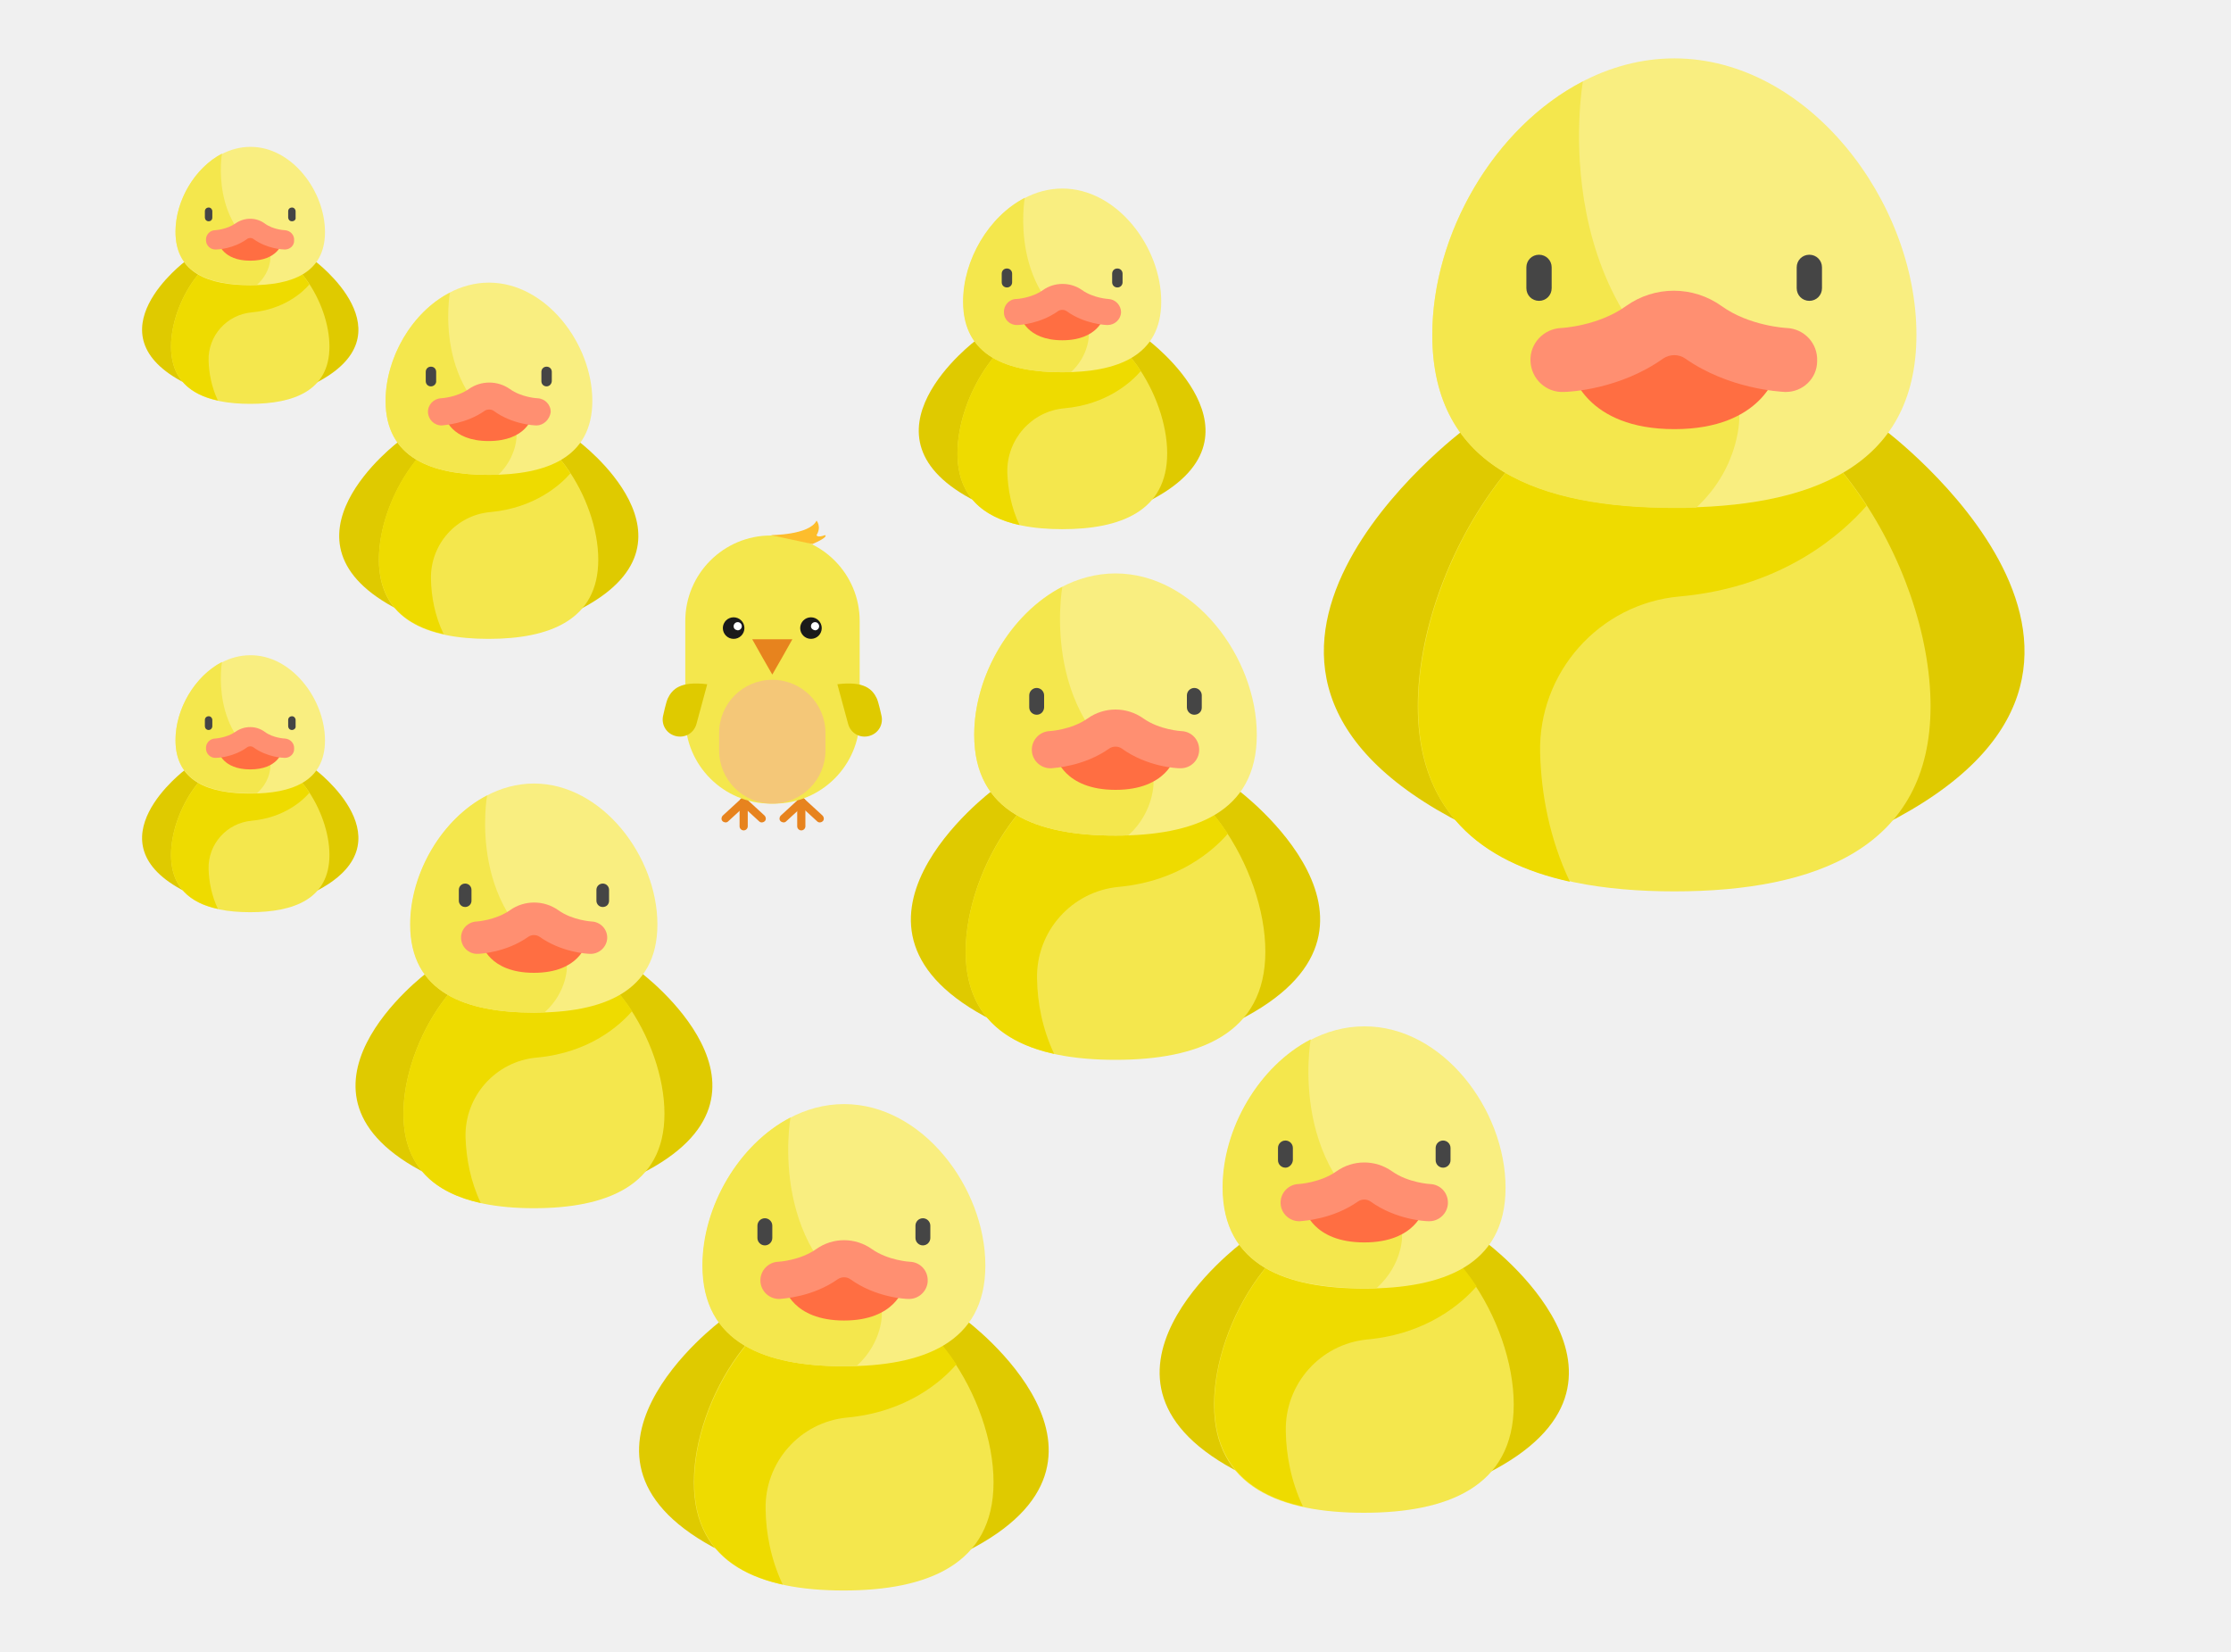
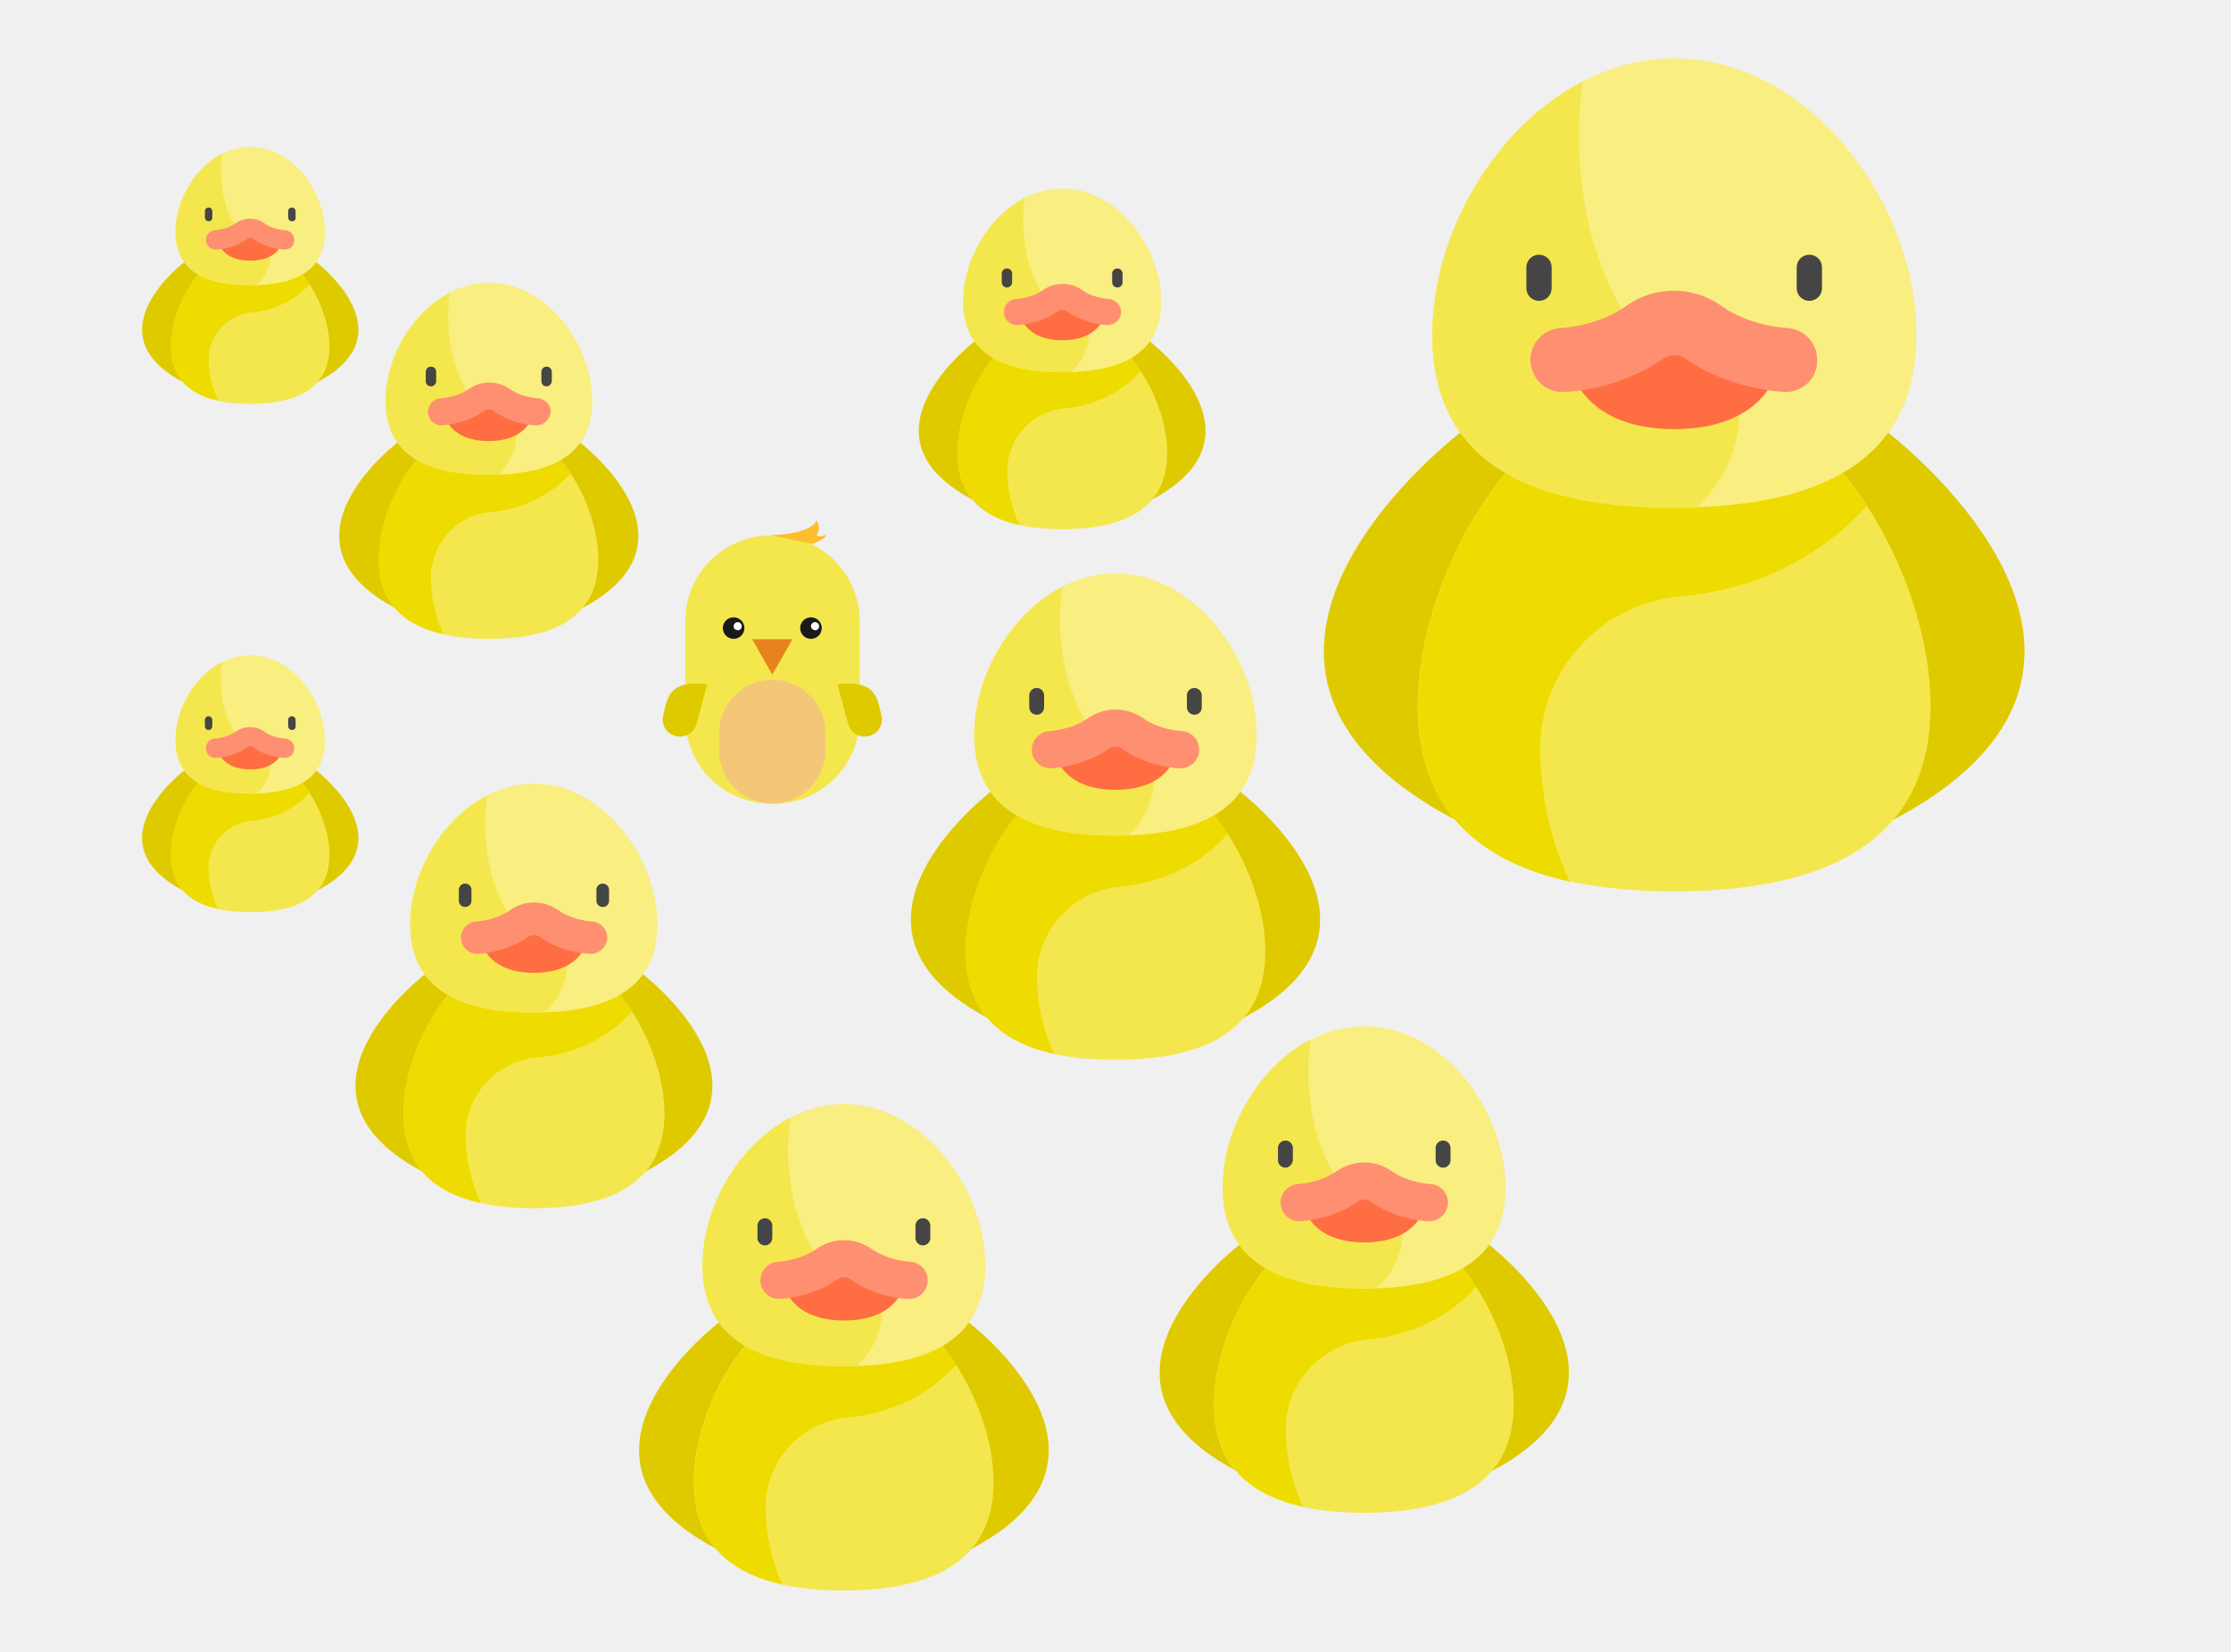
<svg xmlns="http://www.w3.org/2000/svg" version="1.1" id="Capa_1" x="0px" y="0px" viewBox="0 0 600 444" style="enable-background:new 0 0 600 444;" xml:space="preserve">
  <style type="text/css">
- 	.st0{fill:#E7831E;}
- 	.st1{fill:#F4E74D;}
- 	.st2{fill:#FDBD2C;}
- 	.st3{fill:#F4C778;}
- 	.st4{fill:#DFCA00;}
- 	.st5{fill:#1A1A1A;}
- 	.st6{fill:#FFFFFF;}
+ 	.st0{fill:#F4E74D;}
+ 	.st1{fill:#FDBD2C;}
+ 	.st2{fill:#F4C778;}
+ 	.st3{fill:#DFCA00;}
+ 	.st4{fill:#1A1A1A;}
+ 	.st5{fill:#FFFFFF;}
+ 	.st6{fill:#E7831E;}
	.st7{fill:#EEDB00;}
	.st8{fill:#F9EE80;}
	.st9{fill:#FF6E42;}
	.st10{fill:#FF8F71;}
	.st11{fill:#454545;}
</style>
  <g>
    <g>
      <g>
-         <path class="st0" d="M216.6,222.2c0,0.6-0.5,1.1-1.1,1.1l0,0c-0.6,0-1.1-0.5-1.1-1.1v-6.6c0-0.6,0.5-1.1,1.1-1.1l0,0     c0.6,0,1.1,0.5,1.1,1.1V222.2z" />
-         <path class="st0" d="M221.2,219.3c0.4,0.4,0.5,1.1,0.1,1.5l0,0c-0.4,0.4-1.1,0.5-1.5,0.1l-4.9-4.5c-0.4-0.4-0.5-1.1-0.1-1.5l0,0     c0.4-0.4,1.1-0.5,1.5-0.1L221.2,219.3z" />
-         <path class="st0" d="M210,219.3c-0.4,0.4-0.5,1.1-0.1,1.5l0,0c0.4,0.4,1.1,0.5,1.5,0.1l4.9-4.5c0.4-0.4,0.5-1.1,0.1-1.5l0,0     c-0.4-0.4-1.1-0.5-1.5-0.1L210,219.3z" />
+         <path class="st0" d="M231.2,193.1c0,12.7-10.3,23-23,23h-0.9c-12.7,0-23-10.3-23-23V167c0-12.7,10.3-23,23-23h0.9     c12.7,0,23,10.3,23,23V193.1z" />
+         <path class="st1" d="M207.3,143.9c0,0,10.4,0,12.3-3.9c0,0,1.4,1.6,0,3.9c0,0,0.1,0.8,2.3,0c0,0,1.2,0.4-3.4,2.4" />
+         <path class="st2" d="M222,201.8c0,7.9-6.4,14.3-14.3,14.3l0,0c-7.9,0-14.3-6.4-14.3-14.3v-4.7c0-7.9,6.4-14.3,14.3-14.3l0,0     c7.9,0,14.3,6.4,14.3,14.3V201.8z" />
      </g>
      <g>
-         <path class="st0" d="M201.1,222.2c0,0.6-0.5,1.1-1.1,1.1l0,0c-0.6,0-1.1-0.5-1.1-1.1v-6.6c0-0.6,0.5-1.1,1.1-1.1l0,0     c0.6,0,1.1,0.5,1.1,1.1V222.2z" />
-         <path class="st0" d="M205.6,219.3c0.4,0.4,0.5,1.1,0.1,1.5l0,0c-0.4,0.4-1.1,0.5-1.5,0.1l-4.9-4.5c-0.4-0.4-0.5-1.1-0.1-1.5l0,0     c0.4-0.4,1.1-0.5,1.5-0.1L205.6,219.3z" />
-         <path class="st0" d="M194.4,219.3c-0.4,0.4-0.5,1.1-0.1,1.5l0,0c0.4,0.4,1.1,0.5,1.5,0.1l4.9-4.5c0.4-0.4,0.5-1.1,0.1-1.5l0,0     c-0.4-0.4-1.1-0.5-1.5-0.1L194.4,219.3z" />
-       </g>
-     </g>
-     <g>
-       <g>
-         <path class="st1" d="M231.2,193.1c0,12.7-10.3,23-23,23h-0.9c-12.7,0-23-10.3-23-23V167c0-12.7,10.3-23,23-23h0.9     c12.7,0,23,10.3,23,23V193.1z" />
-         <path class="st2" d="M207.3,143.9c0,0,10.4,0,12.3-3.9c0,0,1.4,1.6,0,3.9c0,0,0.1,0.8,2.3,0c0,0,1.2,0.4-3.4,2.4" />
-         <path class="st3" d="M222,201.8c0,7.9-6.4,14.3-14.3,14.3l0,0c-7.9,0-14.3-6.4-14.3-14.3v-4.7c0-7.9,6.4-14.3,14.3-14.3l0,0     c7.9,0,14.3,6.4,14.3,14.3V201.8z" />
-       </g>
-       <g>
-         <path class="st4" d="M225.2,184l2.9,10.7c0.7,2.5,3.2,3.9,5.7,3.2l0,0c2.5-0.7,3.9-3.2,3.2-5.7c0,0-0.7-3.3-1.2-4.4     C234.6,185.3,232.4,183.1,225.2,184z" />
-         <path class="st4" d="M190.2,184l-2.9,10.7c-0.7,2.5-3.2,3.9-5.7,3.2l0,0c-2.5-0.7-3.9-3.2-3.2-5.7c0,0,0.7-3.3,1.2-4.4     C180.8,185.3,183,183.1,190.2,184z" />
+         <path class="st3" d="M225.2,184l2.9,10.7c0.7,2.5,3.2,3.9,5.7,3.2l0,0c2.5-0.7,3.9-3.2,3.2-5.7c0,0-0.7-3.3-1.2-4.4     C234.6,185.3,232.4,183.1,225.2,184z" />
+         <path class="st3" d="M190.2,184l-2.9,10.7c-0.7,2.5-3.2,3.9-5.7,3.2l0,0c-2.5-0.7-3.9-3.2-3.2-5.7c0,0,0.7-3.3,1.2-4.4     C180.8,185.3,183,183.1,190.2,184z" />
      </g>
    </g>
    <g>
      <g>
        <g>
-           <circle class="st5" cx="197.3" cy="168.9" r="2.9" />
-           <path class="st6" d="M197.3,168.4c0-0.6,0.5-1.1,1.1-1.1s1.1,0.5,1.1,1.1s-0.5,1.1-1.1,1.1C197.7,169.4,197.3,169,197.3,168.4z" />
+           <circle class="st4" cx="197.3" cy="168.9" r="2.9" />
+           <path class="st5" d="M197.3,168.4c0-0.6,0.5-1.1,1.1-1.1s1.1,0.5,1.1,1.1s-0.5,1.1-1.1,1.1C197.7,169.4,197.3,169,197.3,168.4z" />
        </g>
        <g>
-           <circle class="st5" cx="218.1" cy="168.9" r="2.9" />
-           <path class="st6" d="M218.1,168.4c0-0.6,0.5-1.1,1.1-1.1s1.1,0.5,1.1,1.1s-0.5,1.1-1.1,1.1C218.6,169.4,218.1,169,218.1,168.4z" />
+           <circle class="st4" cx="218.1" cy="168.9" r="2.9" />
+           <path class="st5" d="M218.1,168.4c0-0.6,0.5-1.1,1.1-1.1s1.1,0.5,1.1,1.1s-0.5,1.1-1.1,1.1C218.6,169.4,218.1,169,218.1,168.4z" />
        </g>
      </g>
-       <polygon class="st0" points="207.7,181.4 205,176.7 202.3,171.9 207.7,171.9 213.1,171.9 210.4,176.7   " />
+       <polygon class="st6" points="207.7,181.4 205,176.7 202.3,171.9 207.7,171.9 213.1,171.9 210.4,176.7   " />
    </g>
  </g>
  <g>
-     <path class="st4" d="M393.9,115.4c0,0-85.2,63.5,0,106.4c-0.5-1.6,28.1-93.7,28.1-93.7L393.9,115.4z" />
-     <path class="st4" d="M506.6,115.4c0,0,85.2,63.5,0,106.4c0.5-1.6-28.1-93.7-28.1-93.7L506.6,115.4z" />
-     <path class="st1" d="M519.2,189.9c0,38.1-30.9,49.8-68.9,49.8s-69-11.7-69-49.8s30.9-88.2,69-88.2S519.2,151.8,519.2,189.9z" />
+     <path class="st3" d="M393.9,115.4c0,0-85.2,63.5,0,106.4c-0.5-1.6,28.1-93.7,28.1-93.7L393.9,115.4z" />
+     <path class="st3" d="M506.6,115.4c0,0,85.2,63.5,0,106.4c0.5-1.6-28.1-93.7-28.1-93.7L506.6,115.4z" />
+     <path class="st0" d="M519.2,189.9c0,38.1-30.9,49.8-68.9,49.8s-69-11.7-69-49.8s30.9-88.2,69-88.2S519.2,151.8,519.2,189.9z" />
    <path class="st7" d="M450.3,101.7c-38.1,0-68.9,50.2-68.9,88.3c0,28,16.7,41.8,40.8,47.1c-5.5-11.6-7.7-23.6-8-34.5   c-0.6-21.7,15.9-40.3,37.5-42.2c28-2.5,43.9-17.1,50.3-24.4C489.3,116.3,470.9,101.7,450.3,101.7z" />
    <path class="st8" d="M515.4,90c0,36-29.2,46.5-65.1,46.5c-36,0-65.1-10.5-65.1-46.5s29.2-74.3,65.1-74.3   C486.2,15.7,515.4,54.1,515.4,90z" />
-     <path class="st1" d="M467.7,111.6c-53.5-25.2-42-89.7-42-89.7c-23.8,12.3-40.5,40.9-40.5,68.2c0,36,29.2,46.5,65.1,46.5   c2,0,4,0,5.9-0.1C468.3,125.3,467.9,111.4,467.7,111.6z" />
-     <path class="st9" d="M450.3,91.9l-27.5,8.2c0,0,3.6,15.3,27.5,15.3c23.9,0,27.5-15.3,27.5-15.3L450.3,91.9z" />
+     <path class="st0" d="M467.7,111.6c-53.5-25.2-42-89.7-42-89.7c-23.8,12.3-40.5,40.9-40.5,68.2c0,36,29.2,46.5,65.1,46.5   c2,0,4,0,5.9-0.1C468.3,125.3,467.9,111.4,467.7,111.6z" />
+     <path class="st9" d="M450.3,91.9l-27.5,8.2c0,0,3.6,15.3,27.5,15.3s27.5-15.3,27.5-15.3L450.3,91.9z" />
    <path class="st10" d="M480.3,105.4c-0.1,0-0.2,0-0.3,0c-1.5-0.1-15.1-0.8-26.8-9c-1.7-1.2-4.1-1.2-5.9,0c-11.6,8.3-25.2,9-26.8,9   c-4.7,0.2-8.7-3.5-8.9-8.3c-0.2-4.7,3.5-8.7,8.3-8.9c0.1,0,9.9-0.5,17.4-5.9c7.7-5.5,18-5.5,25.7,0c7.5,5.4,17.4,5.9,17.5,5.9   c4.7,0.2,8.4,4.1,8.2,8.9C488.7,101.8,484.8,105.4,480.3,105.4z" />
    <g>
      <path class="st11" d="M486.6,80.9c-1.9,0-3.4-1.5-3.4-3.4v-5.6c0-1.9,1.5-3.4,3.4-3.4s3.4,1.5,3.4,3.4v5.6    C490,79.4,488.5,80.9,486.6,80.9z" />
      <path class="st11" d="M413.9,80.9c-1.9,0-3.4-1.5-3.4-3.4v-5.6c0-1.9,1.5-3.4,3.4-3.4s3.4,1.5,3.4,3.4v5.6    C417.3,79.4,415.8,80.9,413.9,80.9z" />
    </g>
  </g>
  <g>
-     <path class="st4" d="M334,334.2c0,0-49.8,37.1,0,62.1c-0.3-0.9,16.4-54.7,16.4-54.7L334,334.2z" />
-     <path class="st4" d="M399.8,334.2c0,0,49.8,37.1,0,62.1c0.3-0.9-16.4-54.7-16.4-54.7L399.8,334.2z" />
-     <path class="st1" d="M407.1,377.7c0,22.2-18,29.1-40.3,29.1s-40.3-6.8-40.3-29.1s18-51.5,40.3-51.5S407.1,355.4,407.1,377.7z" />
+     <path class="st3" d="M334,334.2c0,0-49.8,37.1,0,62.1c-0.3-0.9,16.4-54.7,16.4-54.7L334,334.2z" />
+     <path class="st3" d="M399.8,334.2c0,0,49.8,37.1,0,62.1c0.3-0.9-16.4-54.7-16.4-54.7L399.8,334.2z" />
+     <path class="st0" d="M407.1,377.7c0,22.2-18,29.1-40.3,29.1s-40.3-6.8-40.3-29.1s18-51.5,40.3-51.5S407.1,355.4,407.1,377.7z" />
    <path class="st7" d="M366.9,326.1c-22.2,0-40.3,29.3-40.3,51.5c0,16.4,9.8,24.4,23.8,27.5c-3.2-6.8-4.5-13.8-4.6-20.2   c-0.3-12.7,9.3-23.5,21.9-24.7c16.3-1.5,25.7-10,29.4-14.3C389.7,334.7,378.9,326.1,366.9,326.1z" />
    <path class="st8" d="M404.9,319.4c0,21-17,27.1-38,27.1s-38-6.1-38-27.1s17-43.4,38-43.4C387.9,275.9,404.9,298.3,404.9,319.4z" />
-     <path class="st1" d="M377,331.9c-31.3-14.7-24.5-52.4-24.5-52.4c-13.9,7.2-23.7,23.9-23.7,39.8c0,21,17,27.1,38,27.1   c1.2,0,2.3,0,3.5-0.1C377.4,339.9,377.2,331.9,377,331.9z" />
+     <path class="st0" d="M377,331.9c-31.3-14.7-24.5-52.4-24.5-52.4c-13.9,7.2-23.7,23.9-23.7,39.8c0,21,17,27.1,38,27.1   c1.2,0,2.3,0,3.5-0.1C377.4,339.9,377.2,331.9,377,331.9z" />
    <path class="st9" d="M366.9,320.4l-16,4.8c0,0,2.1,8.9,16,8.9s16-8.9,16-8.9L366.9,320.4z" />
    <path class="st10" d="M384.4,328.4c-0.1,0-0.1,0-0.2,0c-0.9,0-8.8-0.4-15.6-5.3c-1-0.7-2.4-0.7-3.4,0c-6.8,4.8-14.7,5.2-15.6,5.3   c-2.8,0.1-5.1-2.1-5.2-4.8c-0.1-2.8,2.1-5.1,4.8-5.2c0,0,5.8-0.3,10.2-3.4c4.5-3.2,10.5-3.2,15,0c4.4,3.1,10.2,3.4,10.2,3.4   c2.8,0.1,4.9,2.4,4.8,5.2C389.3,326.2,387.1,328.4,384.4,328.4z" />
    <g>
      <path class="st11" d="M388.1,314c-1.1,0-2-0.9-2-2v-3.3c0-1.1,0.9-2,2-2s2,0.9,2,2v3.3C390.1,313.1,389.2,314,388.1,314z" />
      <path class="st11" d="M345.7,314c-1.1,0-2-0.9-2-2v-3.3c0-1.1,0.9-2,2-2s2,0.9,2,2v3.3C347.6,313.1,346.7,314,345.7,314z" />
    </g>
  </g>
  <g>
-     <path class="st4" d="M267.1,212.4c0,0-49.8,37.1,0,62.1c-0.3-0.9,16.4-54.7,16.4-54.7L267.1,212.4z" />
-     <path class="st4" d="M332.9,212.4c0,0,49.8,37.1,0,62.1c0.3-0.9-16.4-54.7-16.4-54.7L332.9,212.4z" />
-     <path class="st1" d="M340.3,255.9c0,22.2-18,29.1-40.3,29.1s-40.3-6.8-40.3-29.1s18-51.5,40.3-51.5S340.3,233.7,340.3,255.9z" />
+     <path class="st3" d="M267.1,212.4c0,0-49.8,37.1,0,62.1c-0.3-0.9,16.4-54.7,16.4-54.7L267.1,212.4z" />
+     <path class="st3" d="M332.9,212.4c0,0,49.8,37.1,0,62.1c0.3-0.9-16.4-54.7-16.4-54.7L332.9,212.4z" />
+     <path class="st0" d="M340.3,255.9c0,22.2-18,29.1-40.3,29.1s-40.3-6.8-40.3-29.1s18-51.5,40.3-51.5S340.3,233.7,340.3,255.9z" />
    <path class="st7" d="M300,204.4c-22.2,0-40.3,29.3-40.3,51.5c0,16.4,9.8,24.4,23.8,27.5c-3.2-6.8-4.5-13.8-4.6-20.2   c-0.3-12.7,9.3-23.5,21.9-24.7c16.3-1.5,25.7-10,29.4-14.3C322.8,212.9,312,204.4,300,204.4z" />
    <path class="st8" d="M338,197.6c0,21-17,27.1-38,27.1s-38-6.1-38-27.1s17-43.4,38-43.4C321,154.2,338,176.6,338,197.6z" />
-     <path class="st1" d="M310.2,210.2c-31.3-14.7-24.5-52.4-24.5-52.4c-13.9,7.2-23.7,23.9-23.7,39.8c0,21,17,27.1,38,27.1   c1.2,0,2.3,0,3.5-0.1C310.5,218.2,310.3,210.1,310.2,210.2z" />
+     <path class="st0" d="M310.2,210.2c-31.3-14.7-24.5-52.4-24.5-52.4c-13.9,7.2-23.7,23.9-23.7,39.8c0,21,17,27.1,38,27.1   c1.2,0,2.3,0,3.5-0.1C310.5,218.2,310.3,210.1,310.2,210.2z" />
    <path class="st9" d="M300,198.7l-16,4.8c0,0,2.1,8.9,16,8.9s16-8.9,16-8.9L300,198.7z" />
    <path class="st10" d="M317.5,206.6c-0.1,0-0.1,0-0.2,0c-0.9,0-8.8-0.4-15.6-5.3c-1-0.7-2.4-0.7-3.4,0c-6.8,4.8-14.7,5.2-15.6,5.3   c-2.8,0.1-5.1-2.1-5.2-4.8c-0.1-2.8,2.1-5.1,4.8-5.2c0,0,5.8-0.3,10.2-3.4c4.5-3.2,10.5-3.2,15,0c4.4,3.1,10.2,3.4,10.2,3.4   c2.8,0.1,4.9,2.4,4.8,5.2C322.4,204.5,320.2,206.6,317.5,206.6z" />
    <g>
      <path class="st11" d="M321.2,192.2c-1.1,0-2-0.9-2-2V187c0-1.1,0.9-2,2-2s2,0.9,2,2v3.3C323.2,191.4,322.3,192.2,321.2,192.2z" />
      <path class="st11" d="M278.8,192.2c-1.1,0-2-0.9-2-2V187c0-1.1,0.9-2,2-2s2,0.9,2,2v3.3C280.7,191.4,279.9,192.2,278.8,192.2z" />
    </g>
  </g>
  <g>
-     <path class="st4" d="M49.9,70.2c0,0-26.3,19.6,0,32.9c-0.2-0.5,8.7-28.9,8.7-28.9L49.9,70.2z" />
-     <path class="st4" d="M84.7,70.2c0,0,26.3,19.6,0,32.9c0.2-0.5-8.7-28.9-8.7-28.9L84.7,70.2z" />
-     <path class="st1" d="M88.6,93.2c0,11.8-9.5,15.4-21.3,15.4S46,105,46,93.2S55.5,66,67.3,66S88.6,81.4,88.6,93.2z" />
+     <path class="st3" d="M49.9,70.2c0,0-26.3,19.6,0,32.9c-0.2-0.5,8.7-28.9,8.7-28.9L49.9,70.2z" />
+     <path class="st3" d="M84.7,70.2c0,0,26.3,19.6,0,32.9c0.2-0.5-8.7-28.9-8.7-28.9L84.7,70.2z" />
+     <path class="st0" d="M88.6,93.2c0,11.8-9.5,15.4-21.3,15.4S46,105,46,93.2S55.5,66,67.3,66S88.6,81.4,88.6,93.2z" />
    <path class="st7" d="M67.3,65.9C55.6,65.9,46,81.4,46,93.2c0,8.7,5.2,12.9,12.6,14.5c-1.7-3.6-2.4-7.3-2.5-10.7   c-0.2-6.7,4.9-12.4,11.6-13c8.6-0.8,13.6-5.3,15.5-7.5C79.4,70.5,73.7,65.9,67.3,65.9z" />
    <path class="st8" d="M87.4,62.4c0,11.1-9,14.3-20.1,14.3s-20.1-3.2-20.1-14.3s9-22.9,20.1-22.9C78.4,39.4,87.4,51.3,87.4,62.4z" />
-     <path class="st1" d="M72.7,69c-16.5-7.8-13-27.7-13-27.7c-7.3,3.8-12.5,12.6-12.5,21c0,11.1,9,14.3,20.1,14.3c0.6,0,1.2,0,1.8,0   C72.9,73.2,72.8,69,72.7,69z" />
+     <path class="st0" d="M72.7,69c-16.5-7.8-13-27.7-13-27.7c-7.3,3.8-12.5,12.6-12.5,21c0,11.1,9,14.3,20.1,14.3c0.6,0,1.2,0,1.8,0   C72.9,73.2,72.8,69,72.7,69z" />
    <path class="st9" d="M67.3,62.9l-8.5,2.5c0,0,1.1,4.7,8.5,4.7s8.5-4.7,8.5-4.7L67.3,62.9z" />
    <path class="st10" d="M76.6,67.1C76.5,67.1,76.5,67.1,76.6,67.1c-0.6,0-4.8-0.2-8.4-2.8c-0.5-0.4-1.3-0.4-1.8,0   c-3.6,2.6-7.8,2.8-8.3,2.8c-1.5,0.1-2.7-1.1-2.7-2.5c-0.1-1.5,1.1-2.7,2.5-2.7c0,0,3.1-0.2,5.4-1.8c2.4-1.7,5.6-1.7,7.9,0   s5.4,1.8,5.4,1.8c1.5,0.1,2.6,1.3,2.5,2.7C79.2,66,78,67.1,76.6,67.1z" />
    <g>
      <path class="st11" d="M78.5,59.5c-0.6,0-1-0.5-1-1v-1.7c0-0.6,0.5-1,1-1c0.6,0,1,0.5,1,1v1.7C79.6,59.1,79.1,59.5,78.5,59.5z" />
      <path class="st11" d="M56.1,59.5c-0.6,0-1-0.5-1-1v-1.7c0-0.6,0.5-1,1-1c0.6,0,1,0.5,1,1v1.7C57.1,59.1,56.7,59.5,56.1,59.5z" />
    </g>
  </g>
  <g>
-     <path class="st4" d="M49.9,206.9c0,0-26.3,19.6,0,32.9c-0.2-0.5,8.7-28.9,8.7-28.9L49.9,206.9z" />
-     <path class="st4" d="M84.7,206.9c0,0,26.3,19.6,0,32.9c0.2-0.5-8.7-28.9-8.7-28.9L84.7,206.9z" />
-     <path class="st1" d="M88.6,229.9c0,11.8-9.5,15.4-21.3,15.4S46,241.7,46,229.9c0-11.8,9.5-27.2,21.3-27.2S88.6,218.2,88.6,229.9z" />
+     <path class="st3" d="M49.9,206.9c0,0-26.3,19.6,0,32.9c-0.2-0.5,8.7-28.9,8.7-28.9L49.9,206.9z" />
+     <path class="st3" d="M84.7,206.9c0,0,26.3,19.6,0,32.9c0.2-0.5-8.7-28.9-8.7-28.9L84.7,206.9z" />
+     <path class="st0" d="M88.6,229.9c0,11.8-9.5,15.4-21.3,15.4S46,241.7,46,229.9s9.5-27.2,21.3-27.2S88.6,218.2,88.6,229.9z" />
    <path class="st7" d="M67.3,202.7c-11.8,0-21.3,15.5-21.3,27.2c0,8.7,5.2,12.9,12.6,14.5c-1.7-3.6-2.4-7.3-2.5-10.7   c-0.2-6.7,4.9-12.4,11.6-13c8.6-0.8,13.6-5.3,15.5-7.5C79.4,207.2,73.7,202.7,67.3,202.7z" />
    <path class="st8" d="M87.4,199.1c0,11.1-9,14.3-20.1,14.3s-20.1-3.2-20.1-14.3s9-22.9,20.1-22.9C78.4,176.1,87.4,188,87.4,199.1z" />
-     <path class="st1" d="M72.7,205.7c-16.5-7.8-13-27.7-13-27.7c-7.3,3.8-12.5,12.6-12.5,21c0,11.1,9,14.3,20.1,14.3c0.6,0,1.2,0,1.8,0   C72.9,210,72.8,205.7,72.7,205.7z" />
+     <path class="st0" d="M72.7,205.7c-16.5-7.8-13-27.7-13-27.7c-7.3,3.8-12.5,12.6-12.5,21c0,11.1,9,14.3,20.1,14.3c0.6,0,1.2,0,1.8,0   C72.9,210,72.8,205.7,72.7,205.7z" />
    <path class="st9" d="M67.3,199.7l-8.5,2.5c0,0,1.1,4.7,8.5,4.7s8.5-4.7,8.5-4.7L67.3,199.7z" />
    <path class="st10" d="M76.6,203.8C76.5,203.8,76.5,203.8,76.6,203.8c-0.6,0-4.8-0.2-8.4-2.8c-0.5-0.4-1.3-0.4-1.8,0   c-3.6,2.6-7.8,2.8-8.3,2.8c-1.5,0.1-2.7-1.1-2.7-2.5c-0.1-1.5,1.1-2.7,2.5-2.7c0,0,3.1-0.2,5.4-1.8c2.4-1.7,5.6-1.7,7.9,0   s5.4,1.8,5.4,1.8c1.5,0.1,2.6,1.3,2.5,2.7C79.2,202.7,78,203.8,76.6,203.8z" />
    <g>
      <path class="st11" d="M78.5,196.3c-0.6,0-1-0.5-1-1v-1.7c0-0.6,0.5-1,1-1c0.6,0,1,0.5,1,1v1.7C79.6,195.8,79.1,196.3,78.5,196.3z" />
      <path class="st11" d="M56.1,196.3c-0.6,0-1-0.5-1-1v-1.7c0-0.6,0.5-1,1-1c0.6,0,1,0.5,1,1v1.7C57.1,195.8,56.7,196.3,56.1,196.3z" />
    </g>
  </g>
  <g>
-     <path class="st4" d="M262.6,91.4c0,0-34.9,26,0,43.5c-0.2-0.6,11.5-38.3,11.5-38.3L262.6,91.4z" />
-     <path class="st4" d="M308.7,91.4c0,0,34.9,26,0,43.5c0.2-0.6-11.5-38.3-11.5-38.3L308.7,91.4z" />
-     <path class="st1" d="M313.9,121.9c0,15.6-12.6,20.4-28.2,20.4s-28.2-4.8-28.2-20.4s12.6-36.1,28.2-36.1   C301.2,85.8,313.9,106.4,313.9,121.9z" />
+     <path class="st3" d="M262.6,91.4c0,0-34.9,26,0,43.5c-0.2-0.6,11.5-38.3,11.5-38.3L262.6,91.4z" />
+     <path class="st3" d="M308.7,91.4c0,0,34.9,26,0,43.5c0.2-0.6-11.5-38.3-11.5-38.3L308.7,91.4z" />
+     <path class="st0" d="M313.9,121.9c0,15.6-12.6,20.4-28.2,20.4s-28.2-4.8-28.2-20.4s12.6-36.1,28.2-36.1   C301.2,85.8,313.9,106.4,313.9,121.9z" />
    <path class="st7" d="M285.7,85.8c-15.6,0-28.2,20.5-28.2,36.1c0,11.5,6.8,17.1,16.7,19.3c-2.3-4.8-3.1-9.6-3.3-14.1   c-0.2-8.9,6.5-16.5,15.3-17.3c11.4-1,18-7,20.6-10C301.7,91.8,294.1,85.8,285.7,85.8z" />
    <path class="st8" d="M312.3,81.1c0,14.7-11.9,19-26.6,19s-26.6-4.3-26.6-19s11.9-30.4,26.6-30.4S312.3,66.4,312.3,81.1z" />
-     <path class="st1" d="M292.8,89.9c-21.9-10.3-17.2-36.7-17.2-36.7c-9.7,5-16.6,16.7-16.6,27.9c0,14.7,11.9,19,26.6,19   c0.8,0,1.6,0,2.4,0C293,95.5,292.9,89.8,292.8,89.9z" />
+     <path class="st0" d="M292.8,89.9c-21.9-10.3-17.2-36.7-17.2-36.7c-9.7,5-16.6,16.7-16.6,27.9c0,14.7,11.9,19,26.6,19   c0.8,0,1.6,0,2.4,0C293,95.5,292.9,89.8,292.8,89.9z" />
    <path class="st9" d="M285.7,81.8l-11.2,3.4c0,0,1.5,6.3,11.2,6.3s11.2-6.3,11.2-6.3L285.7,81.8z" />
    <path class="st10" d="M297.9,87.4h-0.1c-0.6,0-6.2-0.3-10.9-3.7c-0.7-0.5-1.7-0.5-2.4,0c-4.8,3.4-10.3,3.7-10.9,3.7   c-1.9,0.1-3.6-1.4-3.6-3.4c-0.1-1.9,1.4-3.6,3.4-3.6c0,0,4-0.2,7.1-2.4c3.1-2.2,7.4-2.2,10.5,0s7.1,2.4,7.1,2.4   c1.9,0.1,3.4,1.7,3.4,3.6C301.4,85.9,299.8,87.4,297.9,87.4z" />
    <g>
      <path class="st11" d="M300.5,77.3c-0.8,0-1.4-0.6-1.4-1.4v-2.3c0-0.8,0.6-1.4,1.4-1.4s1.4,0.6,1.4,1.4v2.3    C301.9,76.7,301.3,77.3,300.5,77.3z" />
      <path class="st11" d="M270.8,77.3c-0.8,0-1.4-0.6-1.4-1.4v-2.3c0-0.8,0.6-1.4,1.4-1.4s1.4,0.6,1.4,1.4v2.3    C272.2,76.7,271.6,77.3,270.8,77.3z" />
    </g>
  </g>
  <g>
-     <path class="st4" d="M194,355.1c0,0-49.8,37.1,0,62.1c-0.3-0.9,16.4-54.7,16.4-54.7L194,355.1z" />
-     <path class="st4" d="M259.9,355.1c0,0,49.8,37.1,0,62.1c0.3-0.9-16.4-54.7-16.4-54.7L259.9,355.1z" />
-     <path class="st1" d="M267.2,398.6c0,22.2-18,29.1-40.3,29.1s-40.3-6.8-40.3-29.1s18-51.5,40.3-51.5S267.2,376.4,267.2,398.6z" />
+     <path class="st3" d="M194,355.1c0,0-49.8,37.1,0,62.1c-0.3-0.9,16.4-54.7,16.4-54.7L194,355.1z" />
+     <path class="st3" d="M259.9,355.1c0,0,49.8,37.1,0,62.1c0.3-0.9-16.4-54.7-16.4-54.7L259.9,355.1z" />
+     <path class="st0" d="M267.2,398.6c0,22.2-18,29.1-40.3,29.1s-40.3-6.8-40.3-29.1s18-51.5,40.3-51.5S267.2,376.4,267.2,398.6z" />
    <path class="st7" d="M227,347.1c-22.2,0-40.3,29.3-40.3,51.5c0,16.4,9.8,24.4,23.8,27.5c-3.2-6.8-4.5-13.8-4.6-20.2   c-0.3-12.7,9.3-23.5,21.9-24.7c16.3-1.5,25.7-10,29.4-14.3C249.8,355.6,239,347.1,227,347.1z" />
    <path class="st8" d="M265,340.3c0,21-17,27.1-38,27.1s-38-6.1-38-27.1s17-43.4,38-43.4S265,319.3,265,340.3z" />
-     <path class="st1" d="M237.1,352.9c-31.3-14.7-24.5-52.4-24.5-52.4c-13.9,7.2-23.7,23.9-23.7,39.8c0,21,17,27.1,38,27.1   c1.2,0,2.3,0,3.5-0.1C237.5,360.9,237.3,352.8,237.1,352.9z" />
+     <path class="st0" d="M237.1,352.9c-31.3-14.7-24.5-52.4-24.5-52.4c-13.9,7.2-23.7,23.9-23.7,39.8c0,21,17,27.1,38,27.1   c1.2,0,2.3,0,3.5-0.1C237.5,360.9,237.3,352.8,237.1,352.9z" />
    <path class="st9" d="M227,341.4l-16,4.8c0,0,2.1,8.9,16,8.9s16-8.9,16-8.9L227,341.4z" />
    <path class="st10" d="M244.5,349.3c-0.1,0-0.1,0-0.2,0c-0.9,0-8.8-0.4-15.6-5.3c-1-0.7-2.4-0.7-3.4,0c-6.8,4.8-14.7,5.2-15.6,5.3   c-2.8,0.1-5.1-2.1-5.2-4.8c-0.1-2.8,2.1-5.1,4.8-5.2c0,0,5.8-0.3,10.2-3.4c4.5-3.2,10.5-3.2,15,0c4.4,3.1,10.2,3.4,10.2,3.4   c2.8,0.1,4.9,2.4,4.8,5.2C249.4,347.1,247.2,349.3,244.5,349.3z" />
    <g>
      <path class="st11" d="M248.2,334.9c-1.1,0-2-0.9-2-2v-3.3c0-1.1,0.9-2,2-2s2,0.9,2,2v3.3C250.2,334,249.3,334.9,248.2,334.9z" />
      <path class="st11" d="M205.7,334.9c-1.1,0-2-0.9-2-2v-3.3c0-1.1,0.9-2,2-2s2,0.9,2,2v3.3C207.7,334,206.8,334.9,205.7,334.9z" />
    </g>
  </g>
  <g>
-     <path class="st4" d="M107.4,118.6c0,0-36.4,27.1,0,45.5c-0.2-0.7,12-40,12-40L107.4,118.6z" />
-     <path class="st4" d="M155.5,118.6c0,0,36.4,27.1,0,45.5c0.2-0.7-12-40-12-40L155.5,118.6z" />
-     <path class="st1" d="M160.9,150.5c0,16.3-13.2,21.3-29.5,21.3s-29.5-5-29.5-21.3s13.2-37.7,29.5-37.7S160.9,134.2,160.9,150.5z" />
+     <path class="st3" d="M107.4,118.6c0,0-36.4,27.1,0,45.5c-0.2-0.7,12-40,12-40L107.4,118.6z" />
+     <path class="st3" d="M155.5,118.6c0,0,36.4,27.1,0,45.5c0.2-0.7-12-40-12-40L155.5,118.6z" />
+     <path class="st0" d="M160.9,150.5c0,16.3-13.2,21.3-29.5,21.3s-29.5-5-29.5-21.3s13.2-37.7,29.5-37.7S160.9,134.2,160.9,150.5z" />
    <path class="st7" d="M131.4,112.7c-16.3,0-29.5,21.4-29.5,37.7c0,12,7.2,17.9,17.4,20.1c-2.4-5-3.3-10.1-3.4-14.8   c-0.2-9.3,6.8-17.2,16-18c11.9-1.1,18.8-7.3,21.5-10.4C148.1,119,140.2,112.7,131.4,112.7z" />
    <path class="st8" d="M159.3,107.8c0,15.4-12.5,19.9-27.8,19.9c-15.4,0-27.8-4.5-27.8-19.9S116.2,76,131.5,76   S159.3,92.4,159.3,107.8z" />
-     <path class="st1" d="M138.9,117C116,106.2,121,78.7,121,78.7c-10.2,5.2-17.3,17.5-17.3,29.1c0,15.4,12.5,19.9,27.8,19.9   c0.9,0,1.7,0,2.5,0C139.1,122.8,139,116.9,138.9,117z" />
+     <path class="st0" d="M138.9,117C116,106.2,121,78.7,121,78.7c-10.2,5.2-17.3,17.5-17.3,29.1c0,15.4,12.5,19.9,27.8,19.9   c0.9,0,1.7,0,2.5,0C139.1,122.8,139,116.9,138.9,117z" />
    <path class="st9" d="M131.4,108.6l-11.7,3.5c0,0,1.5,6.5,11.7,6.5s11.7-6.5,11.7-6.5L131.4,108.6z" />
    <path class="st10" d="M144.3,114.4h-0.1c-0.6,0-6.5-0.3-11.4-3.9c-0.7-0.5-1.8-0.5-2.5,0c-5,3.5-10.8,3.8-11.4,3.9   c-2,0.1-3.7-1.5-3.8-3.5c-0.1-2,1.5-3.7,3.5-3.8c0,0,4.2-0.2,7.5-2.5c3.3-2.3,7.7-2.3,11,0c3.2,2.3,7.4,2.5,7.5,2.5   c2,0.1,3.6,1.8,3.5,3.8C147.8,112.8,146.2,114.4,144.3,114.4z" />
    <g>
      <path class="st11" d="M147,103.9c-0.8,0-1.4-0.6-1.4-1.4V100c0-0.8,0.6-1.4,1.4-1.4c0.8,0,1.4,0.6,1.4,1.4v2.4    C148.4,103.2,147.8,103.9,147,103.9z" />
      <path class="st11" d="M115.9,103.9c-0.8,0-1.4-0.6-1.4-1.4V100c0-0.8,0.6-1.4,1.4-1.4s1.4,0.6,1.4,1.4v2.4    C117.4,103.2,116.7,103.9,115.9,103.9z" />
    </g>
  </g>
  <g>
-     <path class="st4" d="M114.9,261.5c0,0-43.4,32.4,0,54.2c-0.3-0.8,14.3-47.8,14.3-47.8L114.9,261.5z" />
-     <path class="st4" d="M172.3,261.5c0,0,43.4,32.4,0,54.2C172.6,315,158,268,158,268L172.3,261.5z" />
-     <path class="st1" d="M178.7,299.5c0,19.4-15.7,25.4-35.1,25.4s-35.1-6-35.1-25.4s15.7-45,35.1-45S178.7,280.1,178.7,299.5z" />
+     <path class="st3" d="M114.9,261.5c0,0-43.4,32.4,0,54.2c-0.3-0.8,14.3-47.8,14.3-47.8L114.9,261.5z" />
+     <path class="st3" d="M172.3,261.5c0,0,43.4,32.4,0,54.2C172.6,315,158,268,158,268L172.3,261.5z" />
+     <path class="st0" d="M178.7,299.5c0,19.4-15.7,25.4-35.1,25.4s-35.1-6-35.1-25.4s15.7-45,35.1-45S178.7,280.1,178.7,299.5z" />
    <path class="st7" d="M143.6,254.5c-19.4,0-35.1,25.6-35.1,45c0,14.3,8.5,21.3,20.8,24c-2.8-5.9-3.9-12-4.1-17.6   c-0.3-11.1,8.1-20.5,19.1-21.5c14.3-1.3,22.4-8.7,25.7-12.5C163.5,262,154.1,254.5,143.6,254.5z" />
    <path class="st8" d="M176.8,248.6c0,18.3-14.9,23.7-33.2,23.7s-33.2-5.3-33.2-23.7c0-18.3,14.9-37.9,33.2-37.9   C161.9,210.7,176.8,230.3,176.8,248.6z" />
-     <path class="st1" d="M152.4,259.6c-27.3-12.8-21.4-45.7-21.4-45.7c-12.1,6.2-20.7,20.8-20.7,34.7c0,18.3,14.9,23.7,33.2,23.7   c1,0,2,0,3-0.1C152.7,266.6,152.6,259.5,152.4,259.6z" />
+     <path class="st0" d="M152.4,259.6c-27.3-12.8-21.4-45.7-21.4-45.7c-12.1,6.2-20.7,20.8-20.7,34.7c0,18.3,14.9,23.7,33.2,23.7   c1,0,2,0,3-0.1C152.7,266.6,152.6,259.5,152.4,259.6z" />
    <path class="st9" d="M143.6,249.6l-14,4.2c0,0,1.8,7.8,14,7.8s14-7.8,14-7.8L143.6,249.6z" />
-     <path class="st10" d="M158.9,256.5c-0.1,0-0.1,0-0.2,0c-0.8,0-7.7-0.4-13.6-4.6c-0.9-0.6-2.1-0.6-3,0c-5.9,4.2-12.9,4.6-13.6,4.6   c-2.4,0.1-4.4-1.8-4.5-4.2c-0.1-2.4,1.8-4.4,4.2-4.5c0,0,5-0.3,8.9-3c3.9-2.8,9.2-2.8,13.1,0c3.8,2.7,8.9,3,8.9,3   c2.4,0.1,4.3,2.1,4.2,4.5C163.2,254.6,161.2,256.5,158.9,256.5z" />
+     <path class="st10" d="M158.9,256.5c-0.1,0-0.1,0-0.2,0c-0.8,0-7.7-0.4-13.6-4.6c-0.9-0.6-2.1-0.6-3,0c-5.9,4.2-12.9,4.6-13.6,4.6   c-2.4,0.1-4.4-1.8-4.5-4.2s1.8-4.4,4.2-4.5c0,0,5-0.3,8.9-3c3.9-2.8,9.2-2.8,13.1,0c3.8,2.7,8.9,3,8.9,3c2.4,0.1,4.3,2.1,4.2,4.5   C163.2,254.6,161.2,256.5,158.9,256.5z" />
    <g>
      <path class="st11" d="M162.1,243.9c-1,0-1.7-0.8-1.7-1.7v-2.9c0-1,0.8-1.7,1.7-1.7c1,0,1.7,0.8,1.7,1.7v2.9    C163.8,243.2,163.1,243.9,162.1,243.9z" />
      <path class="st11" d="M125.1,243.9c-1,0-1.7-0.8-1.7-1.7v-2.9c0-1,0.8-1.7,1.7-1.7c1,0,1.7,0.8,1.7,1.7v2.9    C126.8,243.2,126,243.9,125.1,243.9z" />
    </g>
  </g>
</svg>
